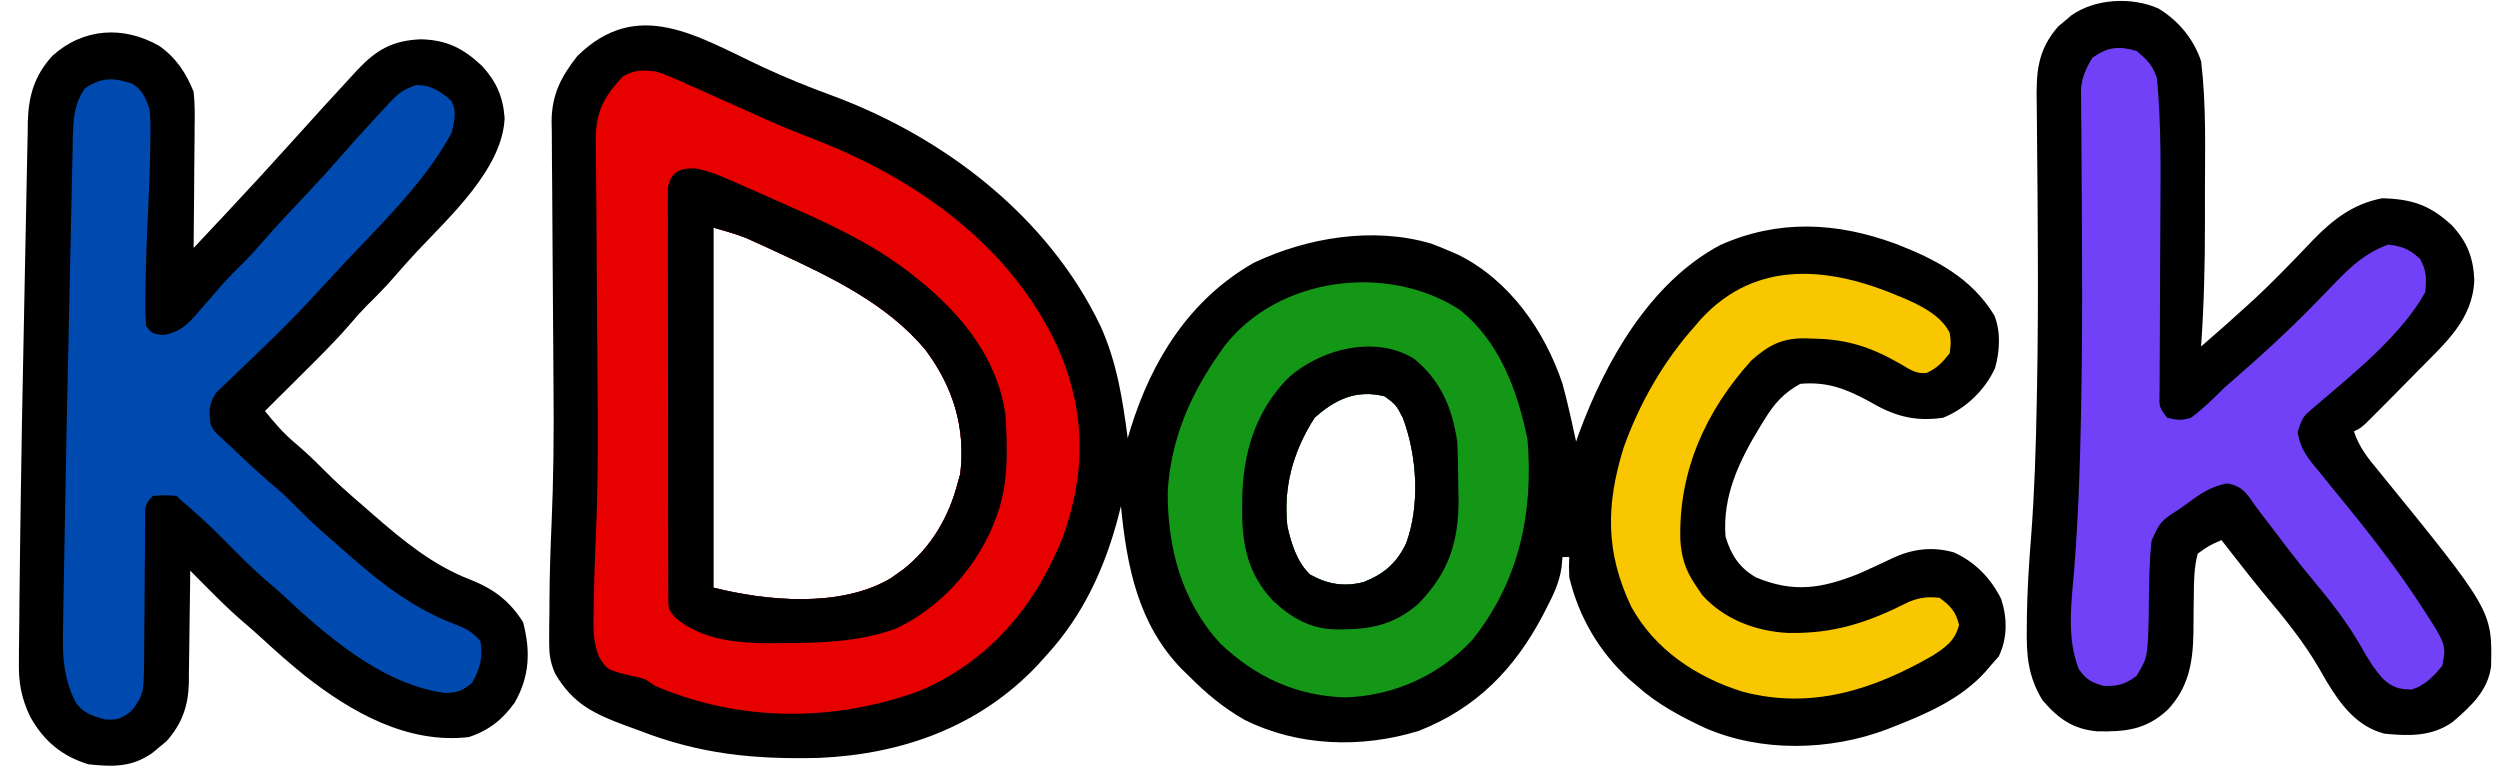
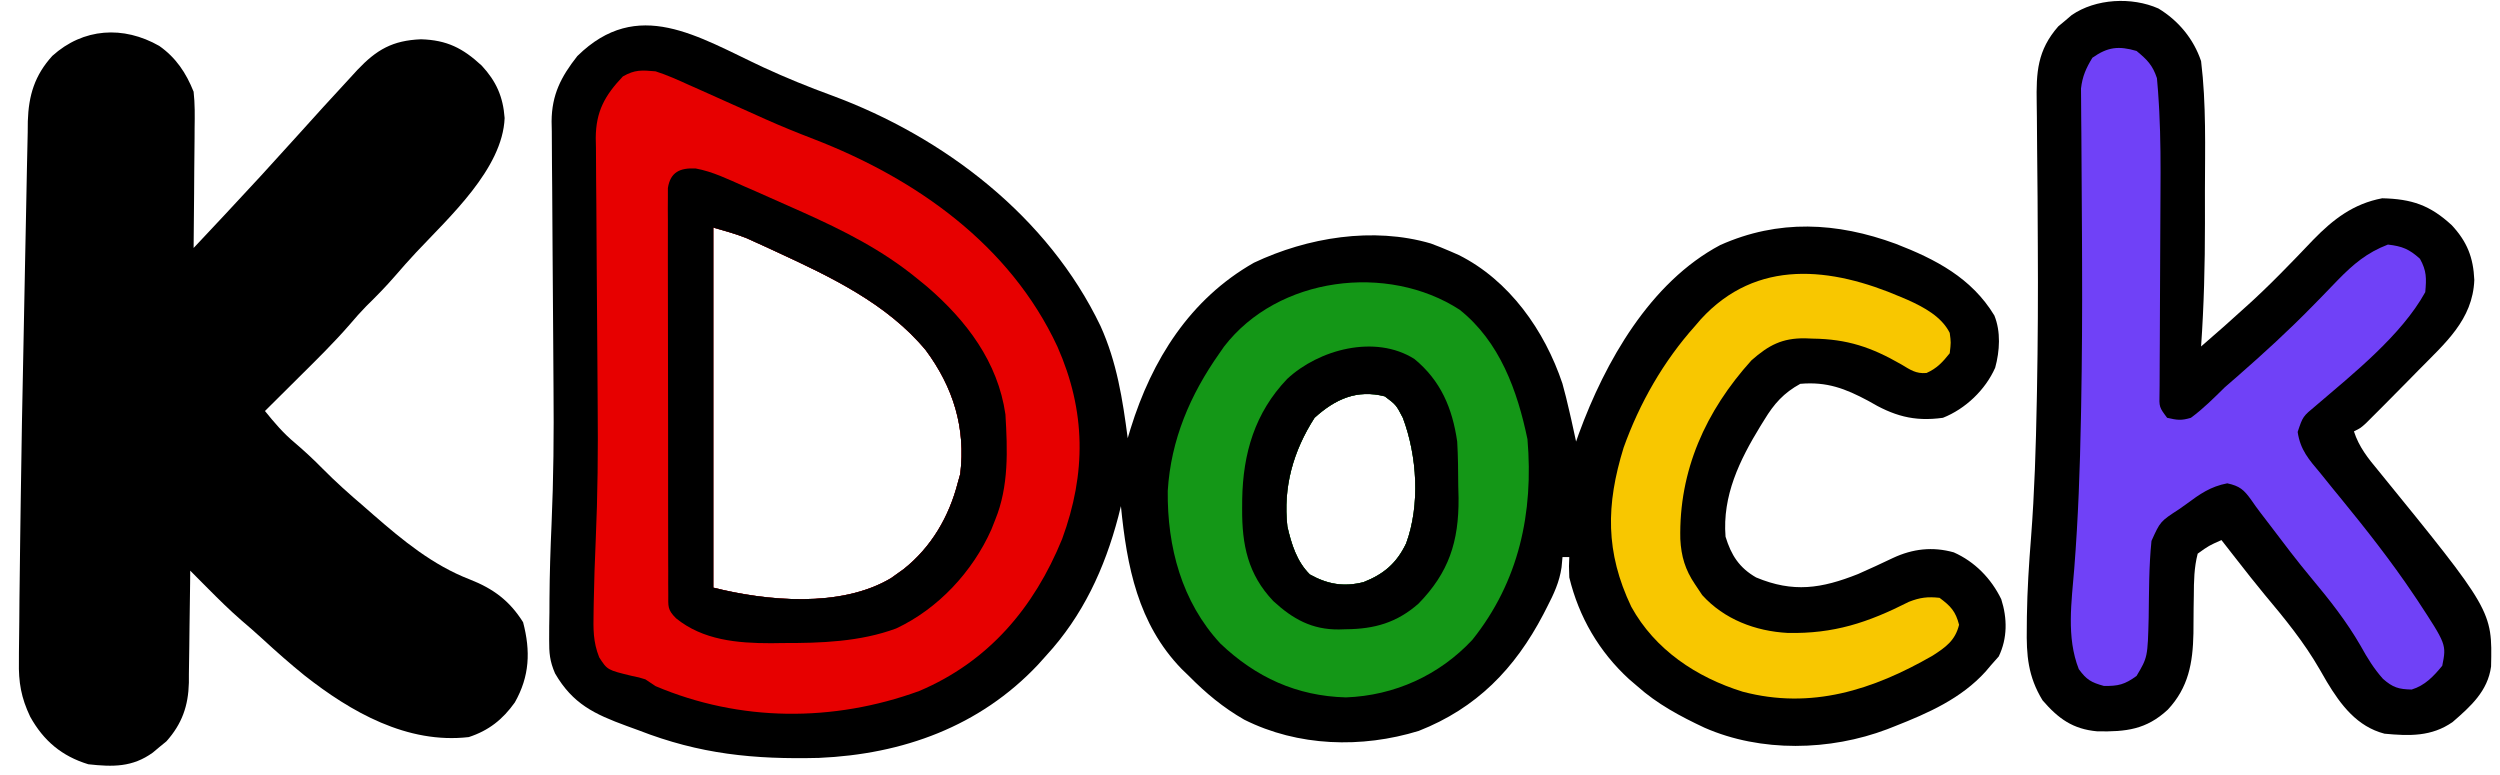
<svg xmlns="http://www.w3.org/2000/svg" version="1.1" width="736" height="228">
  <path d="M0 0 C6.642 3.067 13.331 5.792 20.202 8.3 C53.257 20.522 83.82 43.939 99.265 76.175 C104.068 86.814 105.76 97.702 107.265 109.175 C107.684 107.777 107.684 107.777 108.112 106.351 C114.393 86.104 125.558 68.252 144.417 57.523 C160.181 50.062 179.509 46.872 196.515 51.863 C198.452 52.581 200.372 53.347 202.265 54.175 C203.068 54.526 203.871 54.876 204.698 55.238 C219.628 62.69 230.023 77.517 235.233 93.066 C235.985 95.758 236.652 98.448 237.265 101.175 C237.47 102.062 237.675 102.949 237.886 103.863 C238.362 105.963 238.816 108.069 239.265 110.175 C239.667 109.028 239.667 109.028 240.077 107.859 C247.826 86.676 261.068 63.265 281.702 52.32 C298.836 44.667 316.027 45.57 333.385 51.955 C345.101 56.49 355.699 61.988 362.405 73.058 C364.343 77.831 363.994 83.516 362.647 88.425 C359.771 94.942 353.907 100.545 347.265 103.175 C338.609 104.381 332.633 102.549 325.265 98.175 C318.518 94.571 313.104 92.487 305.265 93.175 C300.379 95.852 297.548 99.051 294.702 103.738 C294.126 104.663 294.126 104.663 293.538 105.607 C287.376 115.693 282.307 126.11 283.265 138.175 C284.923 143.612 287.303 147.335 292.265 150.175 C303.226 154.747 311.493 153.445 322.265 149.175 C325.721 147.652 329.143 146.076 332.55 144.445 C338.351 141.732 344.217 141.04 350.452 142.788 C356.658 145.54 361.48 150.498 364.437 156.589 C366.239 162.219 366.267 168.09 363.702 173.425 C362.898 174.333 362.093 175.24 361.265 176.175 C360.802 176.725 360.339 177.276 359.862 177.843 C352.639 185.844 342.93 190.107 333.077 193.988 C332.341 194.278 331.606 194.568 330.847 194.866 C314.015 201.237 293.714 201.73 277.062 194.406 C269.98 191.085 263.114 187.419 257.265 182.175 C256.468 181.493 255.671 180.811 254.851 180.109 C246.029 172.02 240.089 161.835 237.265 150.175 C237.14 146.738 237.14 146.738 237.265 144.175 C236.605 144.175 235.945 144.175 235.265 144.175 C235.173 145.17 235.082 146.165 234.987 147.191 C234.36 151.532 232.705 155.055 230.702 158.925 C230.346 159.622 229.991 160.318 229.624 161.036 C221.216 177.096 209.969 188.656 192.944 195.351 C176.132 200.522 157.398 199.979 141.577 192.05 C135.364 188.487 130.285 184.256 125.265 179.175 C124.556 178.488 123.847 177.801 123.116 177.093 C110.255 163.813 107.009 146.862 105.265 129.175 C105.008 130.205 104.752 131.235 104.487 132.296 C100.473 147.55 94.041 161.474 83.265 173.175 C82.455 174.076 81.646 174.977 80.812 175.906 C63.691 194.052 41.09 202.223 16.37 203.301 C-2.832 203.776 -18.722 202.202 -36.735 195.175 C-37.907 194.748 -39.079 194.322 -40.286 193.882 C-49.736 190.404 -56.113 187.423 -61.328 178.428 C-62.887 174.825 -63.095 172.41 -63.063 168.503 C-63.058 167.196 -63.053 165.889 -63.048 164.542 C-63.027 163.17 -63.006 161.797 -62.985 160.425 C-62.98 159.144 -62.975 157.862 -62.97 156.542 C-62.925 149.166 -62.686 141.806 -62.358 134.438 C-61.778 121.119 -61.654 107.844 -61.782 94.515 C-61.826 89.772 -61.848 85.029 -61.872 80.286 C-61.918 71.523 -61.972 62.759 -62.058 53.996 C-62.117 47.832 -62.152 41.668 -62.171 35.504 C-62.182 33.176 -62.203 30.847 -62.233 28.518 C-62.275 25.275 -62.284 22.033 -62.287 18.79 C-62.307 17.844 -62.326 16.898 -62.346 15.923 C-62.298 8.061 -59.583 2.795 -54.778 -3.313 C-36.96 -20.831 -19.349 -9.02 0 0 Z M-14.735 47.175 C-14.735 82.155 -14.735 117.135 -14.735 153.175 C0.885 157.08 22.702 159.247 37.577 150.382 C38.134 149.984 38.691 149.585 39.265 149.175 C39.925 148.705 40.585 148.234 41.265 147.749 C49.479 141.231 54.686 132.262 57.265 122.175 C57.492 121.371 57.718 120.566 57.952 119.738 C59.61 106.14 55.91 94.218 47.827 83.3 C36.387 69.513 19.765 61.669 3.827 54.3 C2.796 53.823 1.765 53.346 0.703 52.855 C-0.286 52.406 -1.275 51.958 -2.294 51.495 C-3.174 51.096 -4.053 50.696 -4.96 50.285 C-8.135 49.015 -11.447 48.114 -14.735 47.175 Z M162.265 103.175 C155.972 112.99 152.987 123.551 154.265 135.175 C155.467 140.366 157.019 145.473 160.89 149.3 C166.096 152.193 170.904 153.036 176.733 151.542 C182.65 149.195 186.424 146.013 189.229 140.163 C193.397 128.853 192.467 114.313 188.265 103.175 C186.291 99.367 186.291 99.367 182.952 96.863 C174.746 94.763 168.395 97.632 162.265 103.175 Z " fill="#000000" transform="translate(224.7354,19.82495)" />
  <path d="M0 0 C4.91 3.439 7.906 7.939 10.125 13.488 C10.525 17.043 10.475 20.564 10.418 24.137 C10.414 25.149 10.409 26.162 10.405 27.205 C10.388 30.425 10.351 33.644 10.312 36.863 C10.297 39.052 10.284 41.241 10.271 43.43 C10.238 48.783 10.188 54.135 10.125 59.488 C12.503 56.955 14.88 54.421 17.258 51.887 C17.924 51.177 18.59 50.467 19.277 49.736 C26.475 42.061 33.593 34.316 40.625 26.488 C45.752 20.784 50.906 15.109 56.125 9.488 C57.229 8.284 57.229 8.284 58.355 7.055 C64.008 1.096 68.697 -1.603 77.062 -1.949 C84.713 -1.72 89.385 0.664 94.938 5.801 C99.212 10.407 101.231 14.96 101.688 21.238 C101.102 36.182 85.334 50.443 75.625 60.805 C73.489 63.098 71.418 65.425 69.375 67.801 C66.699 70.891 63.872 73.766 60.954 76.626 C59.244 78.367 57.666 80.158 56.09 82.02 C51.384 87.433 46.279 92.442 41.188 97.488 C40.207 98.463 39.228 99.439 38.248 100.414 C35.876 102.774 33.502 105.132 31.125 107.488 C33.897 110.907 36.541 114.046 39.938 116.863 C42.796 119.298 45.493 121.809 48.125 124.488 C51.961 128.369 55.976 131.948 60.125 135.488 C61.106 136.347 62.087 137.205 63.098 138.09 C71.795 145.653 80.516 152.841 91.375 157.051 C98.329 159.776 103.138 163.321 107.125 169.676 C109.353 178.172 109.061 185.58 104.684 193.293 C101.122 198.31 96.986 201.578 91.125 203.488 C73.067 205.573 56.457 196.132 42.699 185.278 C38.463 181.85 34.389 178.253 30.383 174.562 C28.353 172.698 26.285 170.901 24.188 169.113 C20.767 166.141 17.561 162.976 14.371 159.762 C13.865 159.253 13.358 158.745 12.837 158.221 C11.599 156.978 10.362 155.733 9.125 154.488 C9.116 155.658 9.106 156.828 9.097 158.033 C9.057 162.402 8.991 166.77 8.917 171.139 C8.889 173.024 8.868 174.909 8.854 176.795 C8.832 179.516 8.786 182.236 8.734 184.957 C8.733 186.208 8.733 186.208 8.731 187.483 C8.563 194.305 6.701 199.6 2.125 204.73 C1.465 205.269 0.805 205.808 0.125 206.363 C-0.535 206.918 -1.195 207.472 -1.875 208.043 C-7.874 212.378 -13.63 212.289 -20.875 211.488 C-28.697 209.098 -34.052 204.571 -37.991 197.479 C-40.65 191.89 -41.435 187.377 -41.307 181.229 C-41.305 180.336 -41.303 179.444 -41.3 178.524 C-41.287 175.543 -41.243 172.563 -41.199 169.582 C-41.181 167.426 -41.165 165.271 -41.15 163.115 C-41.101 157.175 -41.021 151.236 -40.932 145.297 C-40.874 141.422 -40.822 137.547 -40.77 133.671 C-40.562 118.402 -40.293 103.135 -39.961 87.868 C-39.787 79.898 -39.631 71.927 -39.497 63.956 C-39.399 58.23 -39.283 52.504 -39.153 46.778 C-39.076 43.401 -39.01 40.025 -38.959 36.647 C-38.901 32.925 -38.813 29.204 -38.718 25.482 C-38.708 24.395 -38.698 23.307 -38.687 22.187 C-38.447 14.552 -36.678 8.681 -31.469 2.938 C-22.333 -5.303 -10.55 -6.002 0 0 Z " fill="#000000" transform="translate(46.875,13.51172)" />
  <path d="M0 0 C5.914 3.574 10.373 8.978 12.562 15.5 C14.106 28.115 13.718 41.043 13.693 53.729 C13.688 56.929 13.693 60.13 13.699 63.33 C13.703 75.422 13.404 87.437 12.562 99.5 C17.226 95.483 21.83 91.401 26.375 87.25 C27.18 86.515 27.18 86.515 28.002 85.764 C31.531 82.498 34.926 79.128 38.273 75.676 C39.096 74.832 39.919 73.989 40.766 73.12 C42.385 71.453 43.992 69.776 45.587 68.087 C51.48 62.028 57.428 57.473 65.883 55.871 C74.587 56.077 79.974 57.892 86.375 63.812 C90.901 68.7 92.707 73.294 93 79.938 C92.538 91.677 84.347 98.561 76.562 106.5 C75.48 107.605 75.48 107.605 74.375 108.733 C72.07 111.079 69.756 113.417 67.438 115.75 C66.691 116.501 65.944 117.253 65.175 118.027 C64.475 118.725 63.776 119.422 63.055 120.141 C62.429 120.765 61.804 121.389 61.16 122.032 C59.562 123.5 59.562 123.5 57.562 124.5 C59.051 129.103 61.698 132.404 64.75 136.062 C98.308 177.3 98.308 177.3 97.934 193.723 C96.966 200.961 91.919 205.465 86.625 210.055 C80.43 214.396 73.87 214.191 66.562 213.5 C58.503 211.409 53.707 205.065 49.582 198.207 C48.865 196.972 48.151 195.737 47.438 194.5 C42.812 186.48 37.154 179.566 31.214 172.492 C28.495 169.212 25.872 165.858 23.25 162.5 C22.776 161.894 22.302 161.288 21.813 160.664 C20.728 159.277 19.645 157.889 18.562 156.5 C14.812 158.161 14.812 158.161 11.562 160.5 C10.497 164.605 10.441 168.634 10.422 172.859 C10.403 174.058 10.383 175.257 10.363 176.492 C10.33 178.982 10.311 181.471 10.309 183.961 C10.132 192.657 8.866 199.904 2.749 206.437 C-3.577 212.301 -9.532 212.959 -17.988 212.809 C-25.219 212.162 -29.46 209.059 -34.113 203.672 C-38.412 196.621 -38.889 190.382 -38.75 182.312 C-38.741 181.211 -38.732 180.109 -38.722 178.974 C-38.609 171.202 -38.117 163.495 -37.5 155.75 C-36.468 142.382 -36.068 129.029 -35.812 115.625 C-35.791 114.536 -35.77 113.447 -35.748 112.324 C-35.485 98.219 -35.419 84.121 -35.505 70.013 C-35.519 67.574 -35.532 65.135 -35.543 62.696 C-35.551 61.075 -35.559 59.454 -35.567 57.833 C-35.571 57.033 -35.575 56.233 -35.579 55.409 C-35.605 50.63 -35.651 45.853 -35.711 41.075 C-35.746 38.075 -35.763 35.076 -35.777 32.076 C-35.788 30.678 -35.805 29.28 -35.83 27.881 C-35.99 18.789 -35.669 12.329 -29.473 5.258 C-28.822 4.719 -28.171 4.18 -27.5 3.625 C-26.852 3.071 -26.203 2.516 -25.535 1.945 C-18.471 -2.922 -7.844 -3.476 0 0 Z " fill="#000000" transform="translate(635.4375,2.5)" />
  <path d="M0 0 C3.386 1.086 6.58 2.526 9.812 4 C10.735 4.408 11.658 4.816 12.609 5.236 C15.412 6.478 18.207 7.737 21 9 C24.019 10.357 27.041 11.71 30.062 13.062 C30.786 13.389 31.509 13.715 32.255 14.051 C36.973 16.16 41.739 18.088 46.562 19.947 C76.718 31.605 104.379 51.111 118.309 81.059 C126.703 100.044 126.82 118.268 119.688 137.688 C111.435 157.925 98.016 173.794 77.605 182.438 C52.264 191.663 24.838 191.526 0 181 C-1.485 180.01 -1.485 180.01 -3 179 C-4.912 178.409 -4.912 178.409 -6.938 178 C-14.198 176.245 -14.198 176.245 -16.59 172.531 C-18.427 167.931 -18.335 164.144 -18.25 159.25 C-18.235 158.337 -18.221 157.424 -18.206 156.483 C-18.094 150.319 -17.895 144.166 -17.618 138.007 C-17.033 124.764 -16.919 111.563 -17.047 98.309 C-17.09 93.561 -17.113 88.814 -17.137 84.066 C-17.182 75.292 -17.237 66.519 -17.322 57.745 C-17.382 51.575 -17.417 45.405 -17.435 39.234 C-17.447 36.902 -17.468 34.57 -17.498 32.237 C-17.539 28.992 -17.549 25.747 -17.552 22.501 C-17.571 21.552 -17.591 20.602 -17.611 19.624 C-17.563 11.806 -14.947 7.102 -9.625 1.5 C-6.074 -0.529 -4.089 -0.356 0 0 Z M17 46 C17 80.98 17 115.96 17 152 C32.62 155.905 54.438 158.072 69.312 149.207 C69.869 148.809 70.426 148.41 71 148 C71.66 147.529 72.32 147.059 73 146.574 C81.214 140.056 86.422 131.087 89 121 C89.227 120.196 89.454 119.391 89.688 118.562 C91.346 104.965 87.645 93.043 79.562 82.125 C68.122 68.338 51.5 60.494 35.562 53.125 C34.531 52.648 33.5 52.171 32.438 51.68 C31.449 51.231 30.46 50.783 29.441 50.32 C28.562 49.921 27.682 49.521 26.776 49.11 C23.601 47.84 20.288 46.939 17 46 Z " fill="#E70000" transform="translate(193,21)" />
-   <path d="M0 0 C3.027 2.024 3.781 3.931 5.016 7.348 C5.39 10.505 5.344 13.61 5.266 16.785 C5.255 17.7 5.244 18.614 5.232 19.556 C5.111 27.305 4.748 35.042 4.379 42.782 C4.072 49.408 3.876 56.027 3.828 62.66 C3.809 63.933 3.809 63.933 3.789 65.231 C3.786 67.271 3.891 69.311 4.016 71.348 C5.929 73.631 5.929 73.631 9.141 73.973 C14.904 73.043 17.309 69.642 21.016 65.348 C21.615 64.666 22.214 63.984 22.832 63.281 C23.994 61.953 25.15 60.62 26.301 59.281 C28.487 56.816 30.821 54.529 33.172 52.222 C34.95 50.414 36.613 48.552 38.266 46.629 C42.515 41.741 46.957 37.049 51.41 32.348 C55.14 28.394 58.773 24.375 62.337 20.271 C64.895 17.34 67.51 14.463 70.141 11.598 C70.889 10.772 70.889 10.772 71.652 9.93 C78.726 2.228 78.726 2.228 83.453 0.41 C87.824 0.304 90.778 2.23 93.953 5.098 C95.542 8.462 94.786 10.753 94.016 14.348 C86.108 29.087 72.945 41.529 61.598 53.652 C59.959 55.409 58.33 57.174 56.703 58.941 C55.516 60.223 54.329 61.505 53.141 62.785 C52.539 63.435 51.938 64.084 51.319 64.753 C47.38 68.96 43.32 73.017 39.168 77.012 C38.151 77.998 37.135 78.984 36.119 79.971 C34.609 81.436 33.096 82.894 31.561 84.332 C30.126 85.677 28.713 87.045 27.301 88.414 C26.475 89.197 25.648 89.98 24.797 90.787 C22.428 94.192 22.489 96.283 23.016 100.348 C24.085 102.376 24.085 102.376 25.797 103.848 C26.683 104.708 26.683 104.708 27.587 105.585 C28.542 106.458 28.542 106.458 29.516 107.348 C30.158 107.961 30.801 108.575 31.463 109.208 C35.29 112.837 39.202 116.369 43.227 119.777 C45.249 121.552 47.128 123.431 49.016 125.348 C52.852 129.228 56.869 132.804 61.016 136.348 C61.973 137.195 62.931 138.041 63.918 138.914 C73.293 147.136 82.946 154.573 94.703 159.035 C98.32 160.462 99.828 161.135 102.453 164.098 C103.265 168.786 102.351 172.225 100.016 176.348 C97.278 178.684 95.564 179.348 91.965 179.348 C73.15 176.818 56.282 161.807 43.016 149.348 C41.729 148.237 40.438 147.133 39.141 146.035 C34.814 142.288 30.841 138.2 26.82 134.133 C22.716 129.999 18.471 126.102 14.016 122.348 C13.686 122.018 13.356 121.688 13.016 121.348 C9.557 121.098 9.557 121.098 6.016 121.348 C3.437 123.927 3.76 124.943 3.744 128.528 C3.734 129.61 3.724 130.692 3.714 131.806 C3.711 132.98 3.709 134.154 3.707 135.363 C3.682 137.836 3.656 140.309 3.631 142.781 C3.602 146.69 3.578 150.598 3.559 154.506 C3.538 158.271 3.498 162.036 3.457 165.801 C3.457 166.967 3.457 168.132 3.457 169.334 C3.332 179.554 3.332 179.554 0.016 184.348 C-2.903 186.793 -4.227 187.394 -8.047 187.16 C-11.593 186.179 -14.1 185.443 -16.455 182.527 C-20.753 174.633 -20.594 167.08 -20.379 158.352 C-20.356 156.673 -20.336 154.995 -20.317 153.317 C-20.255 148.442 -20.156 143.568 -20.052 138.693 C-19.954 133.867 -19.877 129.041 -19.797 124.215 C-19.566 110.273 -19.284 96.332 -18.966 82.392 C-18.933 80.944 -18.9 79.496 -18.867 78.048 C-18.851 77.329 -18.835 76.61 -18.818 75.869 C-18.684 69.95 -18.565 64.031 -18.448 58.113 C-18.334 52.329 -18.208 46.546 -18.074 40.762 C-17.995 37.34 -17.92 33.918 -17.857 30.495 C-17.785 26.716 -17.695 22.938 -17.6 19.16 C-17.583 18.046 -17.566 16.932 -17.548 15.784 C-17.392 10.301 -17.213 6.006 -13.984 1.348 C-8.831 -2.053 -5.581 -1.786 0 0 Z " fill="#004AAF" transform="translate(38.98438,24.65234)" />
  <path d="M0 0 C11.81 9.399 17 23.839 19.965 38.125 C21.798 59.75 17.46 80.027 3.727 97.188 C-6.017 107.63 -19.213 113.596 -33.473 114.125 C-47.963 113.743 -60.022 108.198 -70.438 98.277 C-81.828 85.991 -86.108 69.819 -85.938 53.344 C-85.02 38.26 -79.342 25.043 -70.723 12.812 C-70.274 12.165 -69.825 11.518 -69.363 10.852 C-53.475 -9.803 -21.215 -13.753 0 0 Z M-42.723 31.812 C-49.015 41.627 -52 52.188 -50.723 63.812 C-49.521 69.003 -47.968 74.111 -44.098 77.938 C-38.891 80.83 -34.083 81.674 -28.254 80.18 C-22.337 77.833 -18.564 74.651 -15.758 68.801 C-11.591 57.49 -12.52 42.951 -16.723 31.812 C-18.696 28.004 -18.696 28.004 -22.035 25.5 C-30.241 23.401 -36.592 26.27 -42.723 31.812 Z " fill="#149717" transform="translate(429.7227,91.1875)" />
  <path d="M0 0 C3.119 2.577 4.718 4.154 6 8 C6.237 10.499 6.423 12.976 6.561 15.481 C6.603 16.232 6.645 16.983 6.689 17.757 C7.099 25.751 7.1 33.735 7.045 41.737 C7.027 44.381 7.017 47.025 7.009 49.669 C6.985 57.172 6.948 64.674 6.904 72.176 C6.877 76.799 6.86 81.422 6.849 86.045 C6.843 87.799 6.833 89.553 6.819 91.307 C6.8 93.741 6.793 96.174 6.789 98.607 C6.78 99.331 6.771 100.054 6.762 100.8 C6.651 104.849 6.651 104.849 9 108 C11.981 108.683 13.145 108.862 16 108 C19.645 105.321 22.78 102.169 26 99 C27.261 97.885 28.531 96.78 29.812 95.688 C37.371 89.074 44.76 82.324 51.781 75.141 C52.613 74.293 53.445 73.445 54.302 72.571 C55.944 70.89 57.577 69.199 59.2 67.499 C63.821 62.769 67.793 59.391 74 57 C78.252 57.496 80.262 58.337 83.438 61.188 C85.428 64.77 85.35 66.94 85 71 C78.018 83.69 63.648 95.137 52.746 104.466 C48.955 107.604 48.955 107.604 47.43 112.168 C48.221 117.485 50.729 120.27 54.125 124.312 C55.414 125.909 56.703 127.505 57.992 129.102 C58.657 129.913 59.322 130.724 60.007 131.56 C67.561 140.809 74.973 150.201 81.625 160.125 C82.015 160.704 82.404 161.283 82.806 161.88 C91.248 174.758 91.248 174.758 90 181 C87.465 184.098 84.89 186.821 81 188 C77.159 187.918 75.471 187.411 72.559 184.867 C69.864 181.847 67.94 178.706 66 175.188 C61.802 167.898 56.805 161.581 51.422 155.141 C47.248 150.14 43.326 144.955 39.401 139.758 C38.406 138.444 37.404 137.134 36.395 135.831 C35.485 134.637 34.605 133.419 33.762 132.177 C31.6 129.168 30.369 128.08 26.707 127.289 C21.778 128.234 18.67 130.422 14.688 133.375 C13.973 133.883 13.258 134.391 12.521 134.914 C6.981 138.512 6.981 138.512 4.398 144.246 C3.625 151.73 3.68 159.306 3.57 166.822 C3.271 178.483 3.271 178.483 0 184 C-3.453 186.511 -5.354 187.011 -9.625 186.938 C-13.383 185.894 -14.72 185.125 -17 182 C-20.705 172.597 -19.119 162.156 -18.331 152.288 C-17.175 137.573 -16.656 122.881 -16.375 108.125 C-16.354 107.037 -16.333 105.95 -16.311 104.829 C-16.052 90.702 -15.979 76.581 -16.037 62.452 C-16.047 60.005 -16.055 57.558 -16.063 55.111 C-16.088 47.877 -16.121 40.644 -16.192 33.41 C-16.218 30.402 -16.233 27.394 -16.245 24.386 C-16.253 22.981 -16.267 21.575 -16.287 20.17 C-16.313 18.233 -16.319 16.295 -16.325 14.358 C-16.334 13.27 -16.344 12.181 -16.354 11.06 C-15.937 7.459 -14.873 5.089 -13 2 C-8.476 -1.187 -5.294 -1.54 0 0 Z " fill="#7041F7" transform="translate(629,15)" />
  <path d="M0 0 C4.993 0.912 9.579 3.175 14.195 5.213 C15.336 5.709 16.476 6.205 17.651 6.715 C21.175 8.258 24.686 9.825 28.195 11.401 C29.262 11.876 30.329 12.351 31.428 12.84 C43.571 18.288 54.866 23.952 65.195 32.401 C66.176 33.201 67.157 34.002 68.168 34.827 C79.709 44.78 88.977 56.941 91.195 72.401 C91.812 82.851 92.223 93.578 88.195 103.401 C87.816 104.359 87.437 105.316 87.047 106.303 C81.526 118.701 71.396 129.622 59.027 135.417 C48.443 139.349 36.793 139.745 25.633 139.713 C23.94 139.738 23.94 139.738 22.213 139.762 C12.283 139.768 2.124 138.869 -5.805 132.401 C-8.362 129.843 -8.058 128.91 -8.065 125.359 C-8.072 124.292 -8.08 123.225 -8.087 122.126 C-8.084 120.95 -8.082 119.774 -8.079 118.563 C-8.084 117.329 -8.09 116.095 -8.095 114.823 C-8.106 111.433 -8.109 108.042 -8.106 104.652 C-8.105 101.824 -8.11 98.996 -8.115 96.168 C-8.126 89.497 -8.126 82.826 -8.12 76.155 C-8.114 69.268 -8.127 62.381 -8.148 55.494 C-8.166 49.586 -8.172 43.677 -8.168 37.769 C-8.166 34.238 -8.169 30.708 -8.183 27.177 C-8.198 23.24 -8.189 19.304 -8.177 15.368 C-8.185 14.194 -8.192 13.021 -8.2 11.812 C-8.19 10.207 -8.19 10.207 -8.179 8.57 C-8.179 7.638 -8.179 6.707 -8.179 5.748 C-7.425 1.025 -4.589 -0.215 0 0 Z M5.195 17.401 C5.195 52.381 5.195 87.361 5.195 123.401 C20.815 127.306 42.633 129.473 57.508 120.608 C58.065 120.21 58.622 119.811 59.195 119.401 C59.855 118.93 60.515 118.46 61.195 117.975 C69.41 111.456 74.617 102.488 77.195 92.401 C77.422 91.597 77.649 90.792 77.883 89.963 C79.541 76.366 75.84 64.444 67.758 53.526 C56.318 39.739 39.696 31.895 23.758 24.526 C22.727 24.049 21.696 23.572 20.634 23.081 C19.645 22.632 18.656 22.183 17.637 21.721 C16.757 21.322 15.877 20.922 14.971 20.511 C11.796 19.241 8.483 18.34 5.195 17.401 Z " fill="#000000" transform="translate(204.8047,49.59912)" />
  <path d="M0 0 C0.65 0.276 1.301 0.552 1.971 0.836 C6.7 2.967 11.971 5.754 14.375 10.562 C14.75 13.375 14.75 13.375 14.375 16.562 C12.299 19.158 10.603 21.023 7.535 22.371 C4.391 22.65 2.749 21.408 0.062 19.812 C-8.721 14.771 -15.774 12.384 -26 12.25 C-26.73 12.221 -27.459 12.192 -28.211 12.162 C-34.957 12.084 -38.887 14.154 -43.996 18.648 C-57.48 33.585 -65.381 51.078 -64.941 71.262 C-64.679 76.359 -63.5 80.321 -60.625 84.562 C-59.924 85.614 -59.222 86.666 -58.5 87.75 C-52.013 94.916 -42.805 98.385 -33.328 98.898 C-19.714 99.174 -9.797 95.893 2.367 89.734 C5.655 88.453 7.878 88.182 11.375 88.562 C14.652 90.985 16.112 92.533 17.125 96.5 C15.99 101.135 13.215 103.081 9.375 105.562 C-8.221 115.688 -26.397 121.533 -46.584 116.196 C-60.196 111.969 -72.424 103.829 -79.379 91.18 C-87.022 75.126 -86.844 61.212 -81.629 44.34 C-76.943 31.256 -69.905 18.918 -60.625 8.562 C-60.075 7.919 -59.524 7.276 -58.957 6.613 C-42.436 -11.477 -20.418 -8.769 0 0 Z " fill="#F8C700" transform="translate(559.625,87.4375)" />
  <path d="M0 0 C7.769 6.386 11.175 14.48 12.602 24.316 C12.862 28.689 12.878 33.061 12.914 37.441 C12.943 38.602 12.972 39.762 13.002 40.957 C13.095 53.808 10.132 62.879 1.207 72.027 C-5.183 77.641 -11.763 79.505 -20.148 79.566 C-20.839 79.587 -21.53 79.608 -22.242 79.629 C-30.189 79.689 -35.789 76.567 -41.539 71.273 C-49.023 63.397 -50.778 54.724 -50.711 44.129 C-50.705 43.197 -50.7 42.265 -50.694 41.305 C-50.456 27.784 -46.986 15.866 -37.461 5.879 C-28.166 -2.794 -11.574 -7.316 0 0 Z M-29.398 17.316 C-35.691 27.131 -38.676 37.692 -37.398 49.316 C-36.196 54.507 -34.644 59.615 -30.773 63.441 C-25.567 66.334 -20.759 67.178 -14.93 65.684 C-9.013 63.337 -5.239 60.155 -2.434 54.305 C1.734 42.994 0.804 28.455 -3.398 17.316 C-5.372 13.508 -5.372 13.508 -8.711 11.004 C-16.917 8.905 -23.268 11.774 -29.398 17.316 Z " fill="#000000" transform="translate(416.3984,105.6836)" />
</svg>
